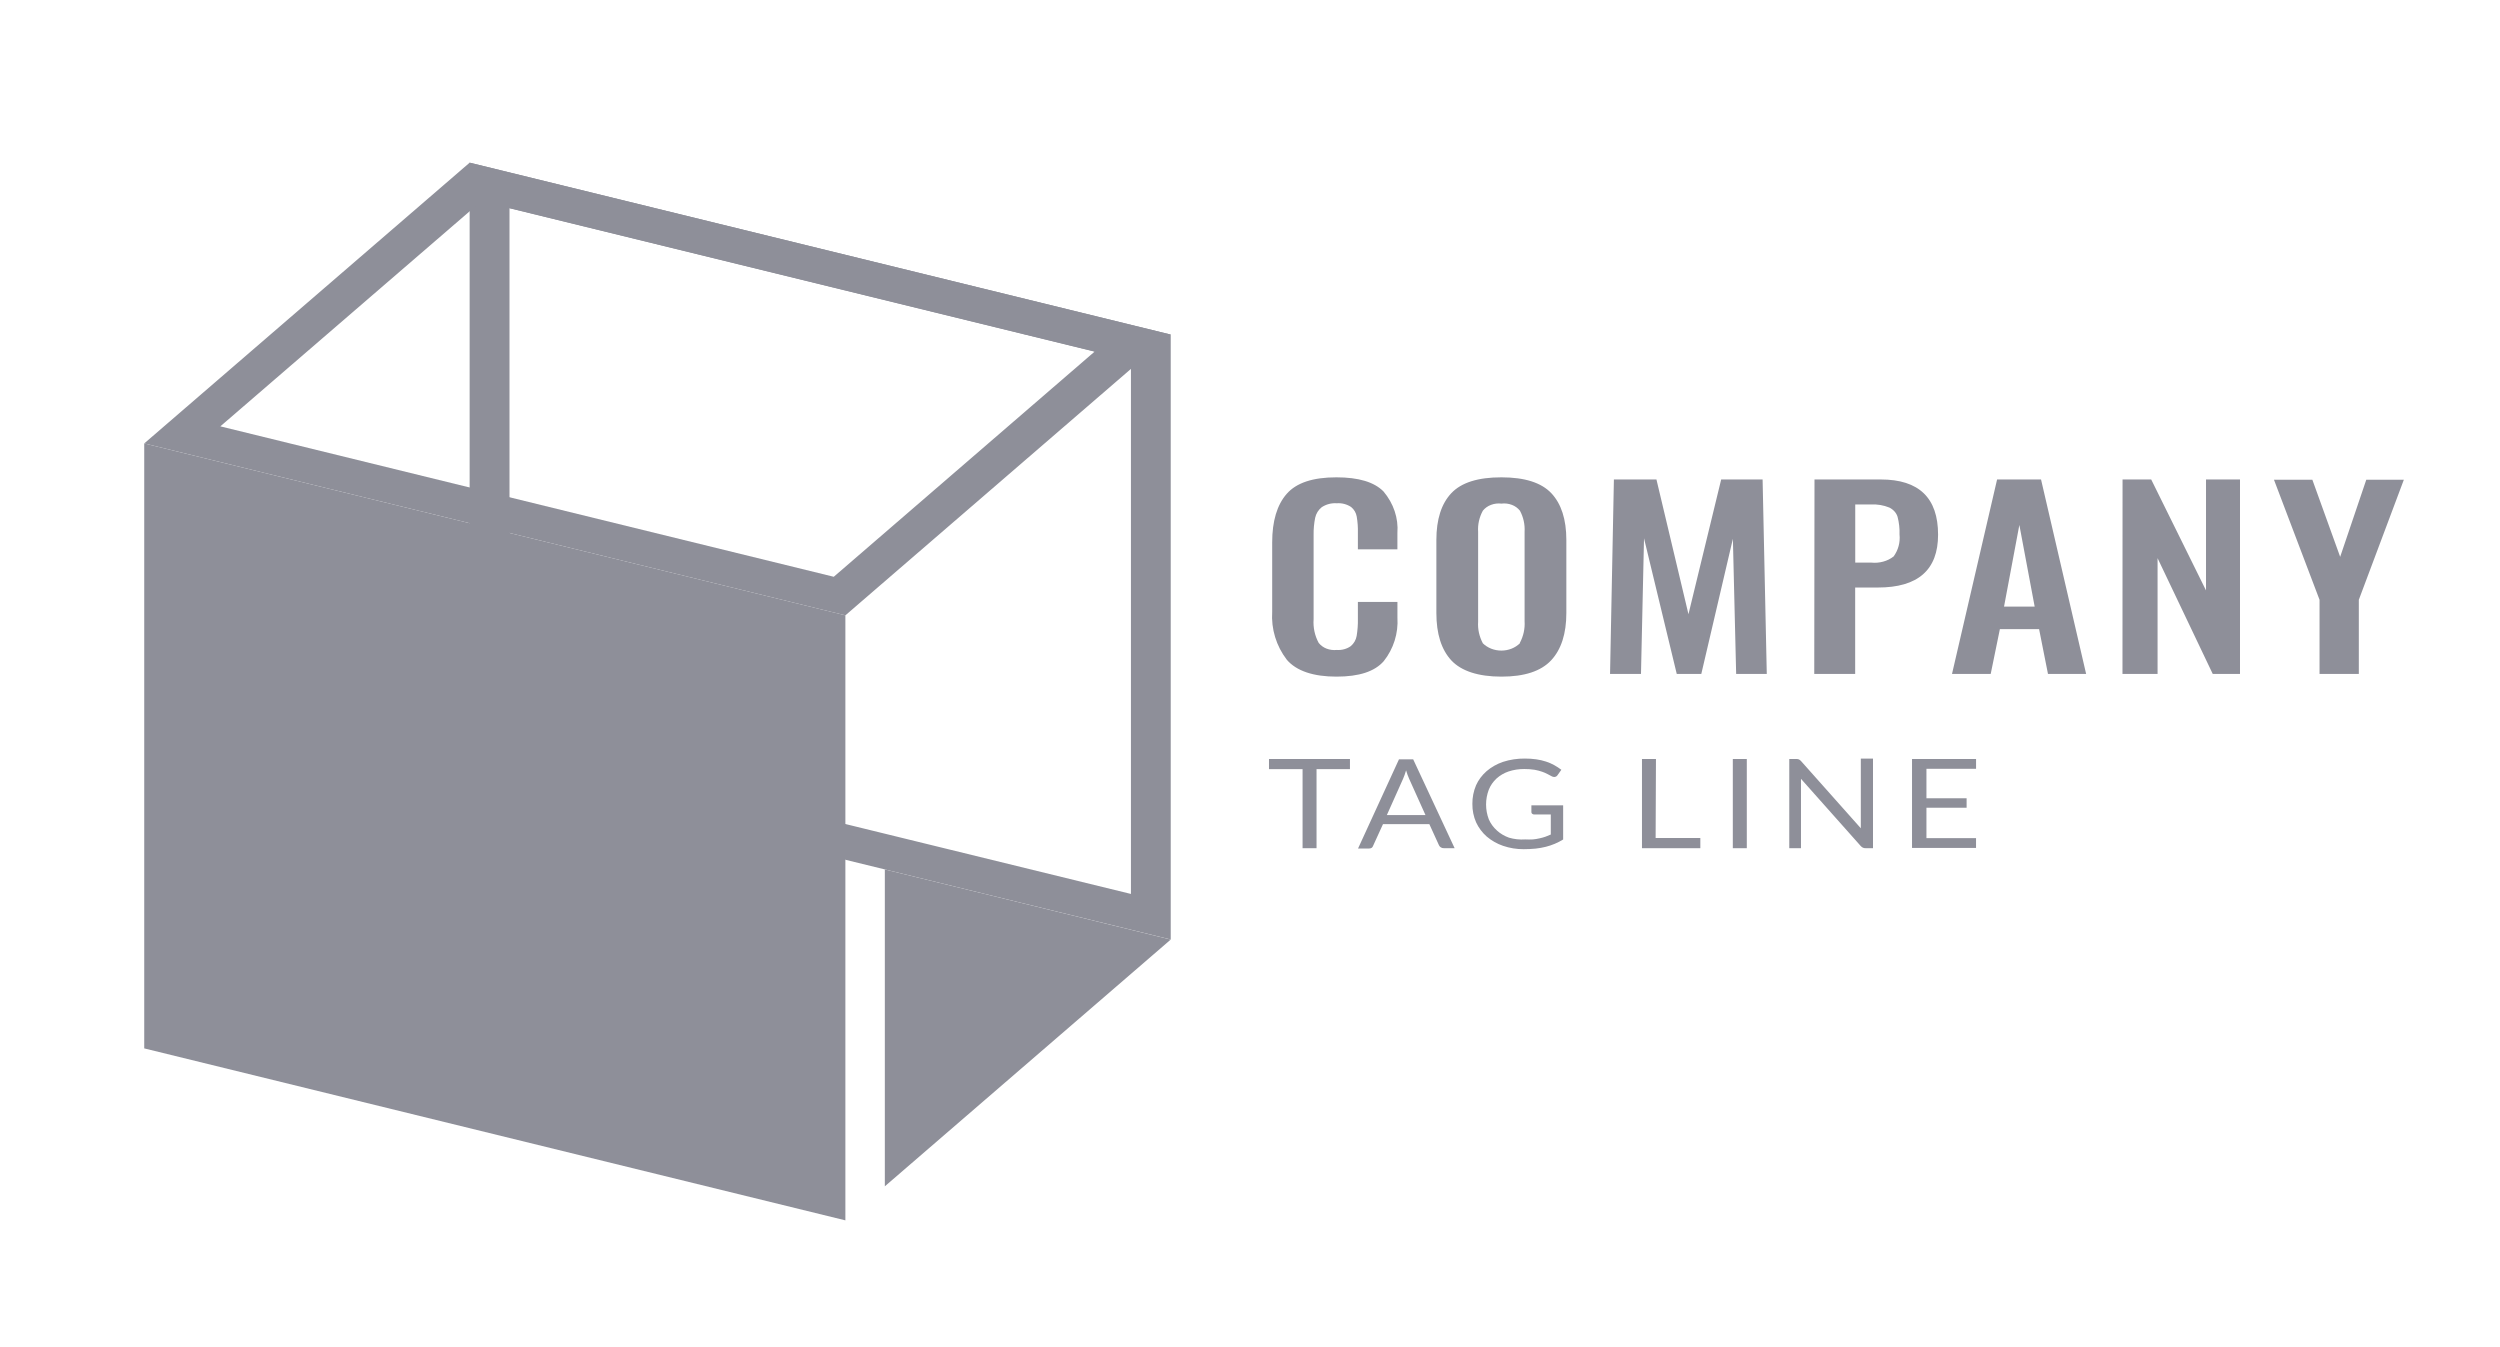
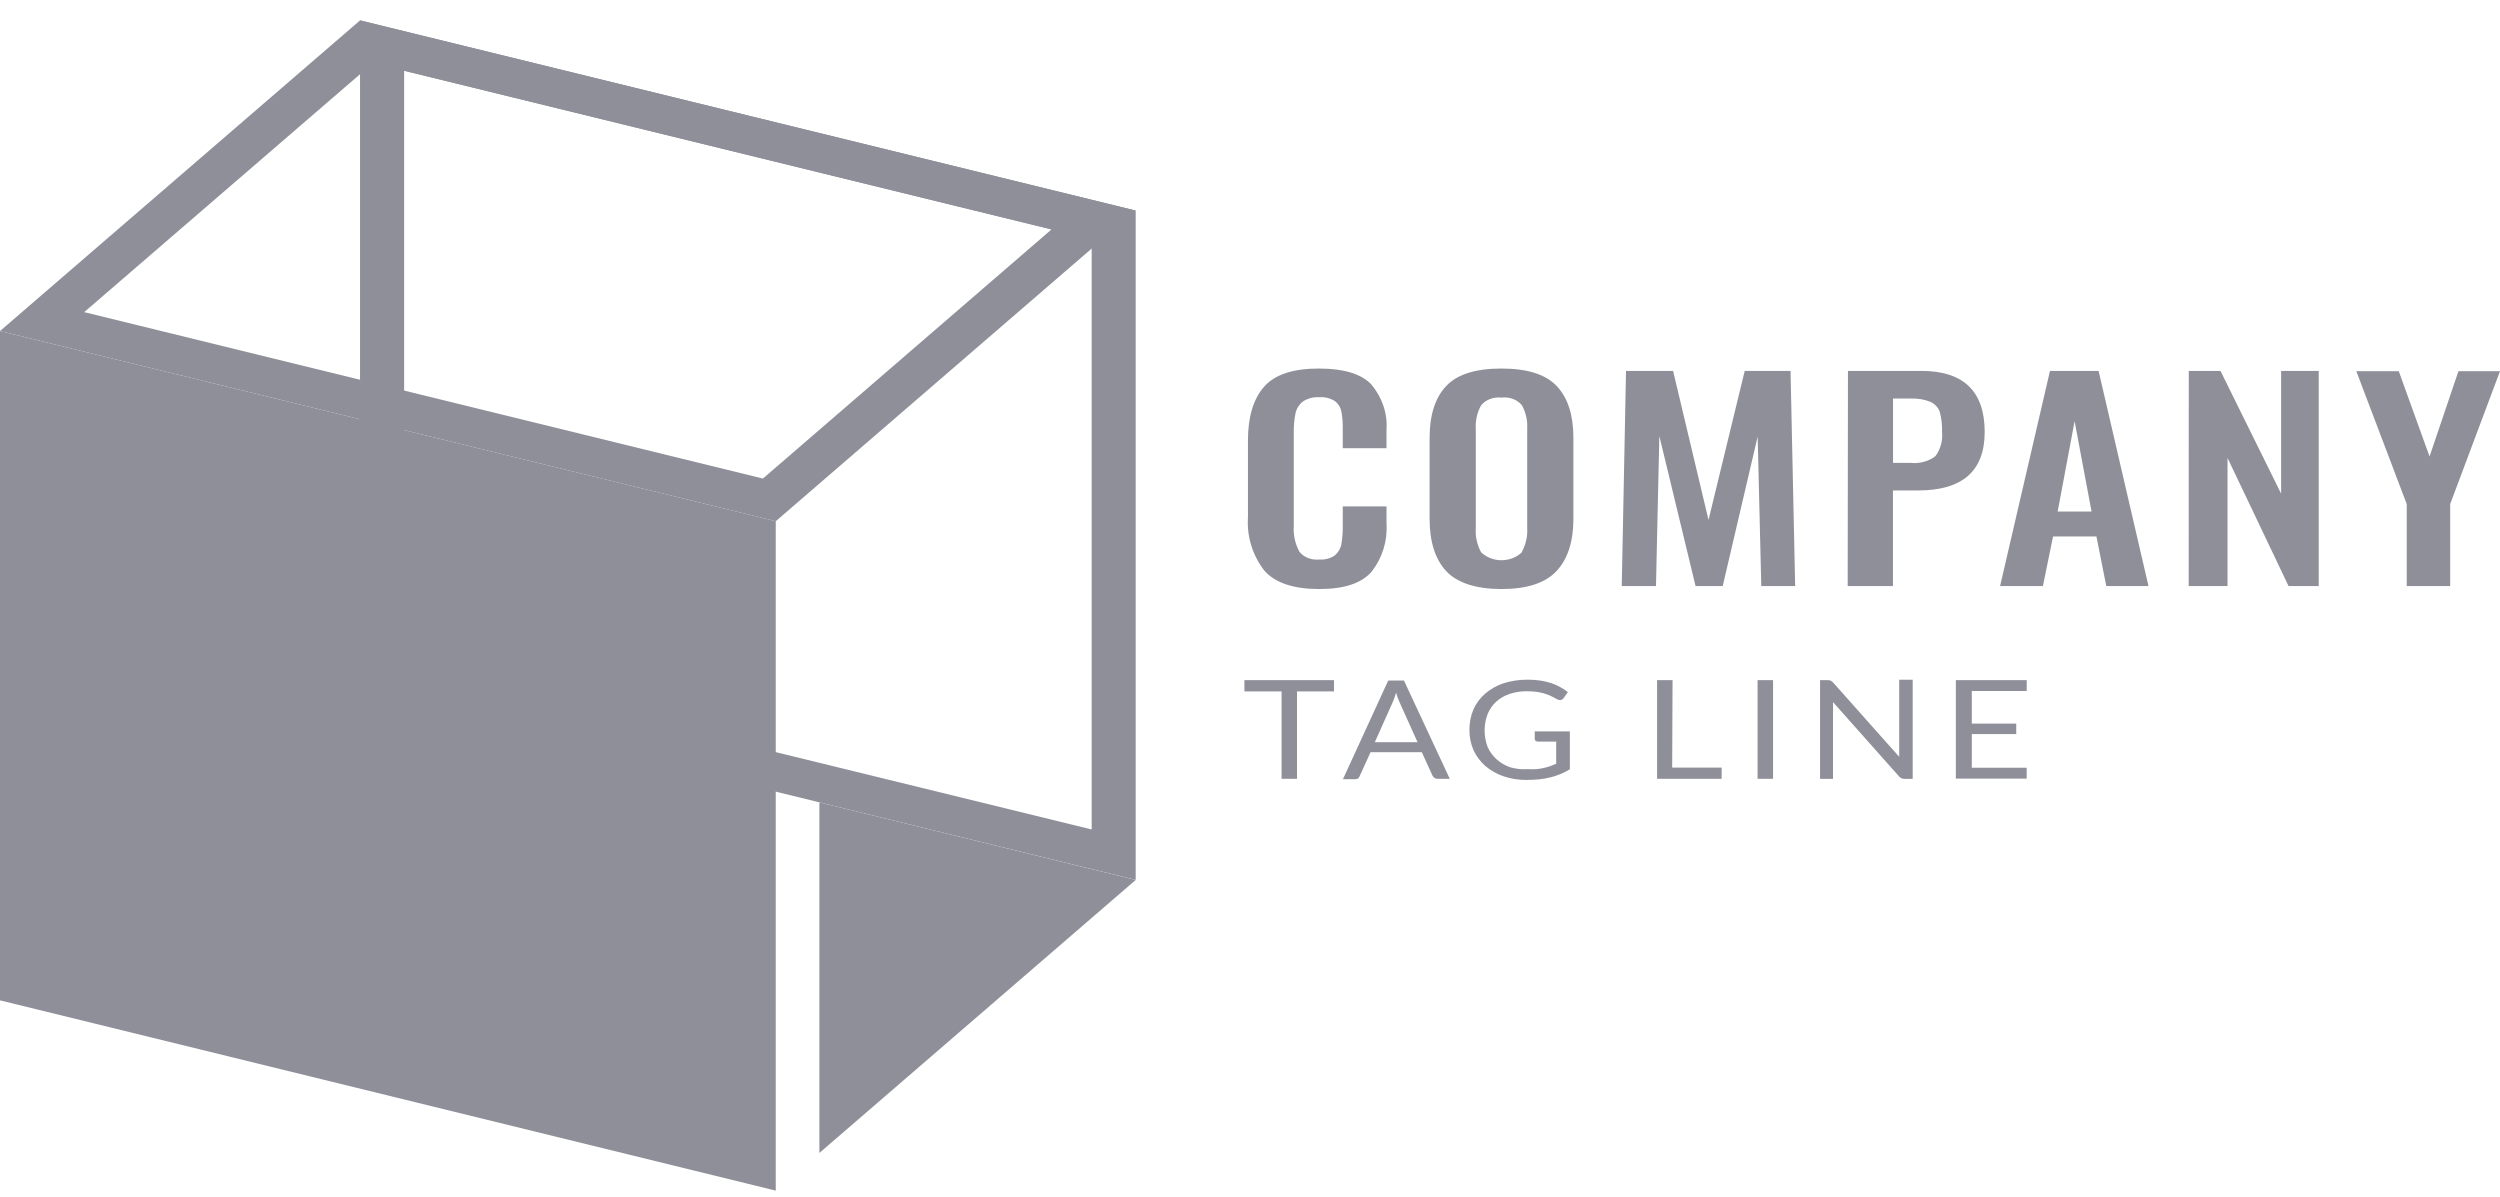
- <svg xmlns="http://www.w3.org/2000/svg" width="104" height="56" fill="none">
-   <path fill="#8E8F99" d="M53.53 27.443a2.953 2.953 0 0 1-.607-1.992v-2.888c0-.885.201-1.558.603-2.018.402-.46 1.092-.69 2.07-.688.92 0 1.572.196 1.958.588.42.5.625 1.111.578 1.727v.68h-1.644v-.688c.006-.225-.01-.45-.048-.673a.652.652 0 0 0-.234-.4.951.951 0 0 0-.596-.155 1.007 1.007 0 0 0-.627.164.769.769 0 0 0-.272.44 3.342 3.342 0 0 0-.065.715v3.505a1.79 1.79 0 0 0 .211.984.772.772 0 0 0 .328.239c.133.051.28.07.425.055.21.015.42-.042.582-.159a.706.706 0 0 0 .245-.426c.038-.232.056-.467.051-.702v-.711h1.645v.65a2.643 2.643 0 0 1-.57 1.815c-.377.429-1.02.643-1.967.643-.946 0-1.661-.229-2.067-.705ZM60.376 27.473c-.415-.45-.623-1.105-.623-1.972v-3.038c0-.858.208-1.507.623-1.948.416-.44 1.11-.66 2.084-.658.967 0 1.658.22 2.073.658.416.441.627 1.09.627 1.948v3.038c0 .858-.211 1.516-.633 1.969-.423.452-1.11.678-2.067.678-.957 0-1.665-.229-2.084-.675Zm2.85-.729c.149-.282.217-.59.197-.899v-3.72a1.65 1.65 0 0 0-.194-.88.776.776 0 0 0-.335-.243.907.907 0 0 0-.434-.052.92.92 0 0 0-.435.053.789.789 0 0 0-.338.241c-.15.275-.218.578-.197.881v3.738c-.021.309.047.617.197.899.096.094.214.17.347.223a1.161 1.161 0 0 0 .845 0c.133-.053.251-.129.347-.223v-.018ZM67.138 19.946h1.77l1.332 5.605 1.361-5.605h1.723l.174 8.09h-1.274l-.136-5.622-1.314 5.622h-1.021l-1.362-5.643-.126 5.643h-1.287l.16-8.09ZM75.483 19.946h2.758c1.588 0 2.383.766 2.383 2.297 0 1.467-.837 2.2-2.51 2.198h-.939v3.596h-1.702l.01-8.091Zm2.356 3.458c.168.018.339.005.5-.04.162-.043.31-.117.436-.216a1.31 1.31 0 0 0 .245-.913 2.53 2.53 0 0 0-.081-.735.596.596 0 0 0-.126-.222.705.705 0 0 0-.215-.163 1.763 1.763 0 0 0-.76-.129h-.66v2.418h.66ZM83.079 19.946h1.828l1.876 8.09h-1.587l-.37-1.865h-1.631l-.382 1.866h-1.61l1.876-8.091Zm1.563 5.288-.637-3.396-.637 3.396h1.273ZM88.298 19.946h1.192l2.28 4.615v-4.615h1.414v8.09H92.05l-2.295-4.817v4.817h-1.46l.003-8.09ZM96.493 24.952l-1.896-4.995h1.597l1.157 3.208 1.086-3.208H100l-1.873 4.995v3.084h-1.634v-3.084ZM56.158 31.574v.423h-1.39v3.287h-.581v-3.287H52.79v-.423h3.367ZM60.512 35.284h-.45a.2.2 0 0 1-.125-.035.193.193 0 0 1-.075-.085l-.402-.881h-1.927l-.402.881a.243.243 0 0 1-.06.1.208.208 0 0 1-.127.035h-.45l1.703-3.71h.592l1.723 3.695Zm-2.819-1.377H59.3l-.68-1.51a2.703 2.703 0 0 1-.127-.35c-.024.07-.044.138-.064.197l-.062.156-.674 1.507ZM63.447 34.92c.107.005.214.005.32 0 .092-.008.183-.023.273-.044a2.1 2.1 0 0 0 .245-.067c.075-.027.15-.06.228-.092v-.834h-.681a.142.142 0 0 1-.05-.006.128.128 0 0 1-.042-.023.086.086 0 0 1-.026-.03.075.075 0 0 1-.008-.038v-.285h1.321v1.422a2.57 2.57 0 0 1-.718.303c-.14.035-.282.06-.426.076a5.153 5.153 0 0 1-.497.024 2.596 2.596 0 0 1-.858-.139 2.092 2.092 0 0 1-.681-.387 1.792 1.792 0 0 1-.44-.588 1.854 1.854 0 0 1-.156-.77 1.923 1.923 0 0 1 .153-.775c.098-.22.248-.42.44-.588.194-.167.426-.298.68-.385.292-.095.602-.141.913-.138.159 0 .317.01.473.032.139.02.274.051.405.094.12.039.234.088.34.147.105.058.204.123.297.194l-.163.23a.143.143 0 0 1-.056.05.17.17 0 0 1-.077.02.222.222 0 0 1-.106-.03 2.103 2.103 0 0 1-.166-.088 1.51 1.51 0 0 0-.229-.1 2.137 2.137 0 0 0-.313-.082 2.625 2.625 0 0 0-.432-.032 2.018 2.018 0 0 0-.657.103 1.44 1.44 0 0 0-.5.294c-.142.133-.25.29-.318.46a1.733 1.733 0 0 0 0 1.238c.075.174.191.333.341.467.14.127.31.227.497.294.217.064.446.089.674.073ZM68.874 34.861h1.86v.423h-2.428v-3.71h.582l-.014 3.287ZM72.667 35.284h-.582v-3.71h.582v3.71ZM74.832 31.591a.28.28 0 0 1 .09.068l2.488 2.797a.884.884 0 0 1 0-.132v-2.765h.507v3.726h-.293a.276.276 0 0 1-.126-.021.33.33 0 0 1-.092-.07l-2.485-2.795v2.886h-.487v-3.711h.303c.033 0 .066.006.096.017ZM82.204 31.574v.408H80.14v1.225h1.671v.394h-1.671v1.266h2.063v.408H79.54v-3.701h2.663ZM21.195 8.659l25.852 6.334v22.195l-25.852-6.33v-22.2Zm-1.658-1.892v25.168l29.165 7.148V13.918L19.537 6.767Z" />
-   <path fill="#8E8F99" d="M35.168 50.767 6 43.613V18.447l29.168 7.15v25.17Z" />
-   <path fill="#8E8F99" d="m20.02 8.374 25.515 6.254-10.85 9.366-25.519-6.258L20.02 8.374Zm-.483-1.607L6 18.447l29.168 7.151 13.534-11.68-29.165-7.151ZM36.81 49.35l11.892-10.264-11.893-2.917v13.182Z" />
+ <svg xmlns="http://www.w3.org/2000/svg" width="94" height="45" fill="none">
+   <path fill="#8E8F99" d="M47.53 21.443a2.953 2.953 0 0 1-.607-1.992v-2.888c0-.885.201-1.558.603-2.018.402-.46 1.092-.69 2.07-.688.92 0 1.572.196 1.958.588.42.5.625 1.111.578 1.727v.68h-1.644v-.688c.006-.225-.01-.45-.048-.673a.652.652 0 0 0-.234-.4.951.951 0 0 0-.596-.155 1.007 1.007 0 0 0-.627.164.769.769 0 0 0-.272.44 3.342 3.342 0 0 0-.065.715v3.505a1.79 1.79 0 0 0 .211.984.772.772 0 0 0 .328.239c.133.051.28.07.425.055.21.015.42-.042.582-.159a.706.706 0 0 0 .245-.426c.038-.232.056-.467.051-.702v-.711h1.645v.65a2.643 2.643 0 0 1-.57 1.815c-.377.429-1.02.643-1.967.643-.946 0-1.661-.229-2.067-.705ZM54.376 21.473c-.415-.45-.623-1.105-.623-1.972v-3.038c0-.858.208-1.507.623-1.948.416-.44 1.11-.66 2.084-.658.967 0 1.658.22 2.073.658.416.441.627 1.09.627 1.948v3.038c0 .858-.211 1.516-.633 1.969-.423.452-1.11.678-2.067.678-.957 0-1.665-.229-2.084-.675Zm2.85-.729c.149-.282.217-.59.197-.899v-3.72a1.65 1.65 0 0 0-.194-.88.776.776 0 0 0-.335-.243.907.907 0 0 0-.434-.052.92.92 0 0 0-.435.053.789.789 0 0 0-.338.241c-.15.275-.218.578-.197.881v3.738c-.021.309.047.617.197.899.096.094.214.17.347.223a1.161 1.161 0 0 0 .845 0c.133-.053.251-.129.347-.223v-.018ZM61.138 13.946h1.77l1.332 5.605 1.361-5.605h1.723l.174 8.09h-1.274l-.136-5.622-1.314 5.622h-1.021l-1.362-5.643-.126 5.643h-1.287l.16-8.09ZM69.483 13.946h2.758c1.588 0 2.383.766 2.383 2.297 0 1.467-.837 2.2-2.51 2.198h-.939v3.596h-1.702l.01-8.091Zm2.356 3.458c.168.018.339.005.5-.04.162-.043.31-.117.436-.216a1.31 1.31 0 0 0 .245-.913 2.53 2.53 0 0 0-.081-.735.596.596 0 0 0-.126-.222.705.705 0 0 0-.215-.163 1.763 1.763 0 0 0-.76-.129h-.66v2.418h.66ZM77.079 13.946h1.828l1.876 8.09h-1.587l-.37-1.865h-1.631l-.382 1.866h-1.61l1.876-8.091Zm1.563 5.288-.637-3.396-.637 3.396h1.273ZM82.298 13.946h1.192l2.28 4.615v-4.615h1.414v8.09H86.05l-2.295-4.817v4.817h-1.46l.003-8.09ZM90.493 18.952l-1.896-4.995h1.597l1.157 3.208 1.086-3.208H94l-1.873 4.995v3.084h-1.634v-3.084ZM50.158 25.574v.423h-1.39v3.287h-.581v-3.287H46.79v-.423h3.367ZM54.512 29.284h-.45a.2.2 0 0 1-.125-.035.193.193 0 0 1-.075-.085l-.402-.881h-1.927l-.402.881a.243.243 0 0 1-.06.1.208.208 0 0 1-.127.035h-.45l1.703-3.71h.592l1.723 3.695Zm-2.819-1.377H53.3l-.68-1.51a2.703 2.703 0 0 1-.127-.35c-.024.07-.044.138-.064.197l-.062.156-.674 1.507ZM57.447 28.92c.107.005.214.005.32 0 .092-.008.183-.023.273-.044a2.1 2.1 0 0 0 .245-.068c.075-.026.15-.058.228-.09v-.835h-.681a.142.142 0 0 1-.05-.006.128.128 0 0 1-.042-.023.086.086 0 0 1-.026-.03.075.075 0 0 1-.008-.038v-.285h1.321v1.422a2.57 2.57 0 0 1-.718.303c-.14.035-.282.06-.426.076a5.153 5.153 0 0 1-.497.024 2.596 2.596 0 0 1-.858-.139 2.092 2.092 0 0 1-.681-.387 1.792 1.792 0 0 1-.44-.588 1.854 1.854 0 0 1-.156-.77 1.923 1.923 0 0 1 .153-.775c.098-.22.248-.42.44-.588.194-.167.426-.298.68-.385.292-.095.602-.141.913-.138.159 0 .317.01.473.032.139.02.274.051.405.094.12.039.234.088.34.147.105.058.204.123.297.194l-.163.23a.143.143 0 0 1-.056.05.17.17 0 0 1-.077.02.222.222 0 0 1-.106-.03 2.103 2.103 0 0 1-.166-.088 1.51 1.51 0 0 0-.229-.1 2.137 2.137 0 0 0-.313-.082 2.625 2.625 0 0 0-.432-.032 2.018 2.018 0 0 0-.657.103 1.44 1.44 0 0 0-.5.293c-.142.134-.25.29-.318.462a1.733 1.733 0 0 0 0 1.237c.075.174.191.333.341.467.14.127.31.227.497.294.217.064.446.089.674.073ZM62.874 28.861h1.86v.423h-2.428v-3.71h.582l-.014 3.287ZM66.667 29.284h-.582v-3.71h.582v3.71ZM68.832 25.591a.28.28 0 0 1 .09.068l2.488 2.797a.884.884 0 0 1 0-.132v-2.765h.507v3.726h-.293a.276.276 0 0 1-.126-.021.33.33 0 0 1-.092-.07l-2.485-2.795v2.886h-.487v-3.711h.303c.033 0 .066.006.096.017ZM76.204 25.574v.408H74.14v1.225h1.671v.394h-1.671v1.266h2.063v.408H73.54v-3.701h2.663ZM15.195 2.659l25.852 6.334v22.195l-25.852-6.33v-22.2ZM13.537.767v25.168l29.165 7.148V7.917L13.537.767Z" />
+   <path fill="#8E8F99" d="M29.168 44.767 0 37.613V12.447l29.168 7.15v25.17Z" />
+   <path fill="#8E8F99" d="m14.02 2.374 25.515 6.254-10.85 9.366-25.519-6.258L14.02 2.374ZM13.537.767 0 12.447l29.168 7.151 13.534-11.68L13.537.766ZM30.81 43.35l11.892-10.264-11.893-2.917v13.182Z" />
</svg>
